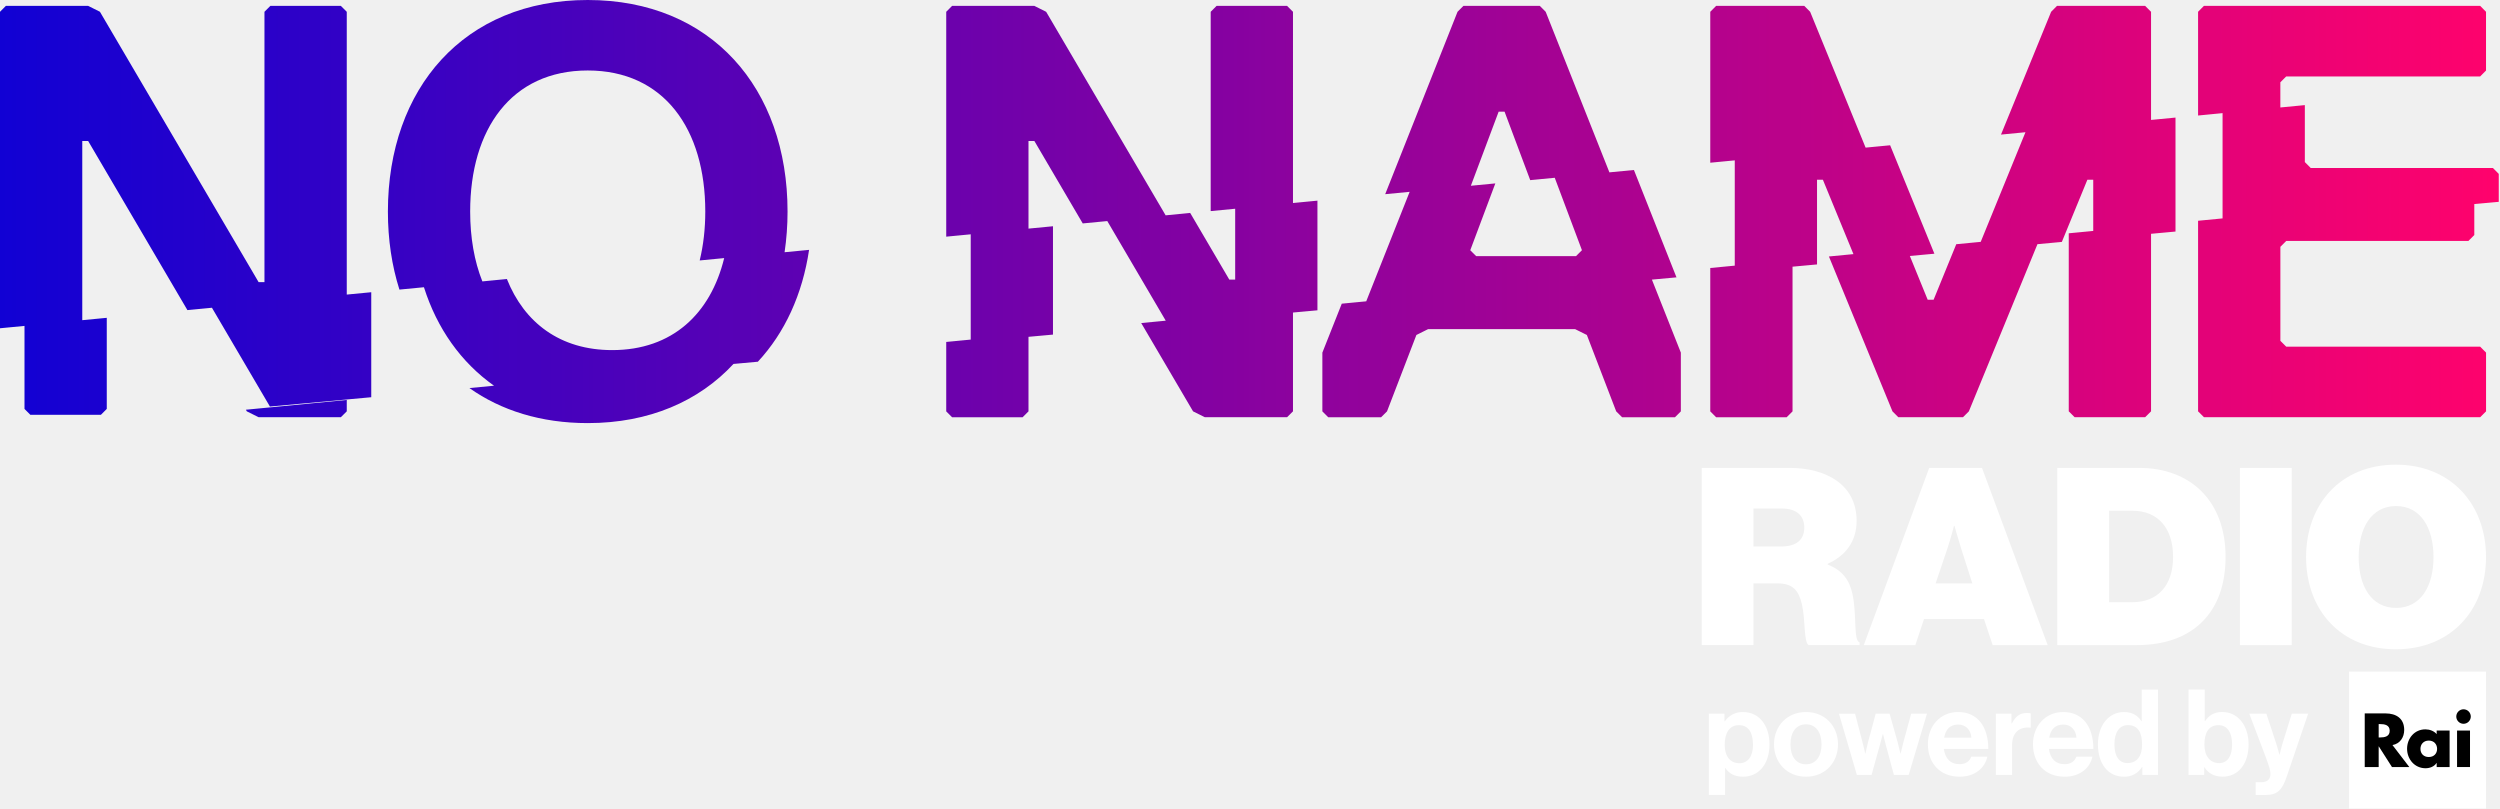
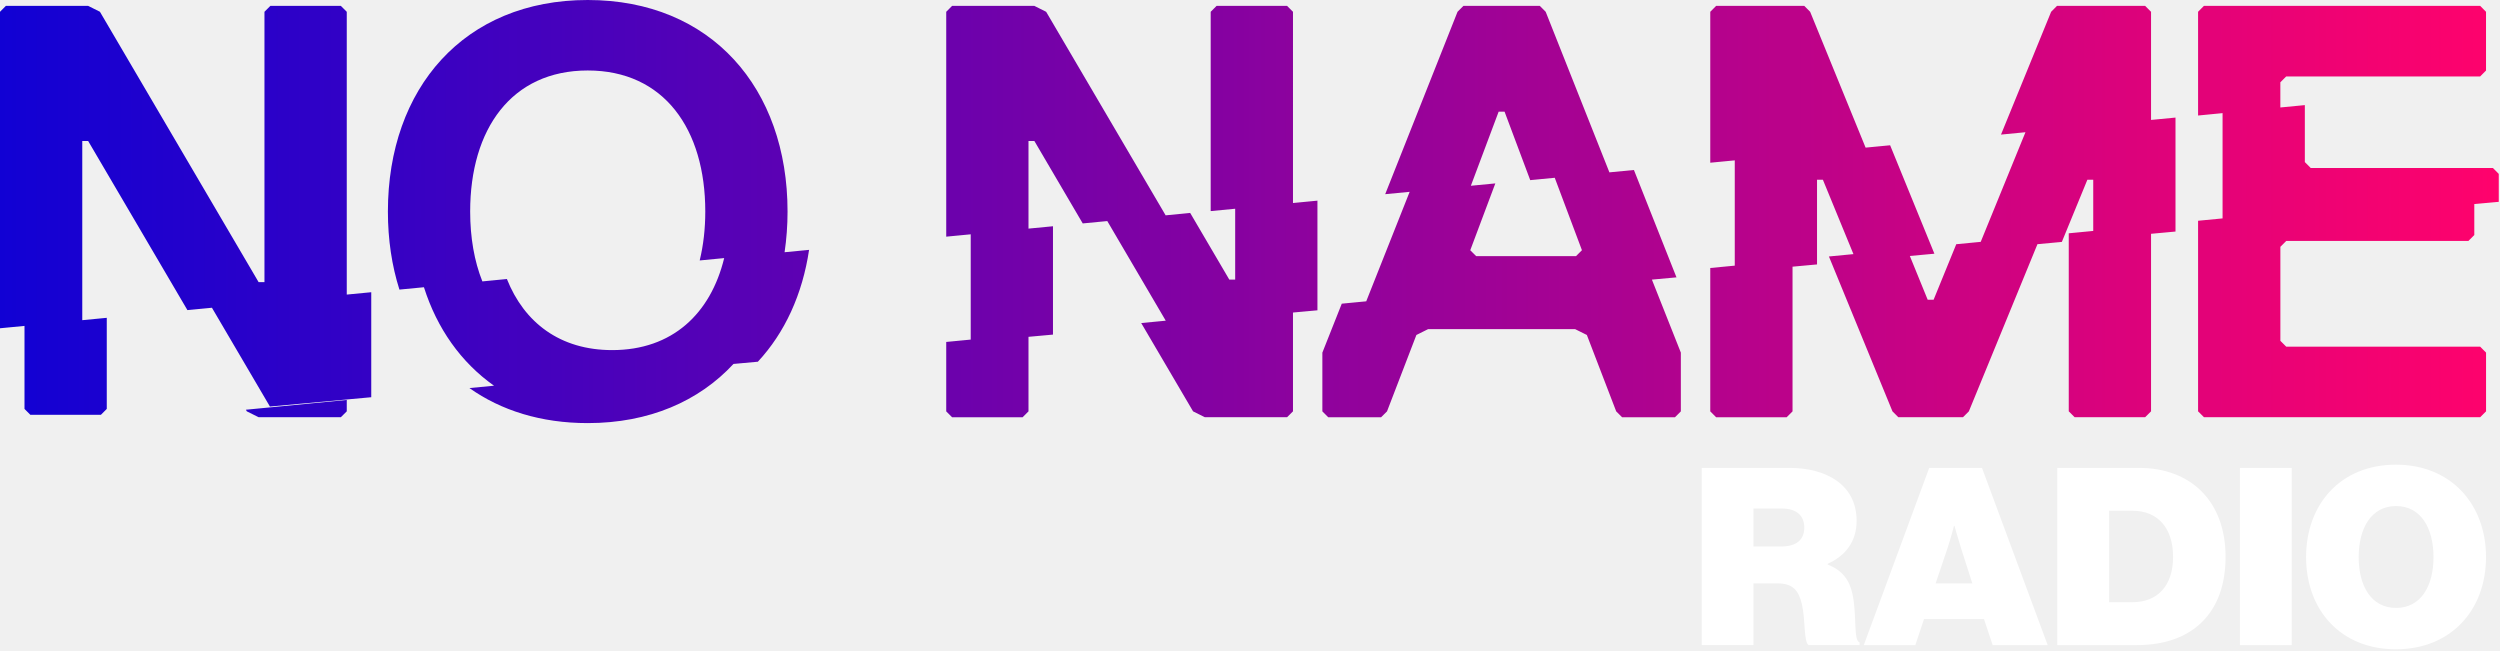
- <svg xmlns="http://www.w3.org/2000/svg" width="773" height="250" viewBox="0 0 773 250" fill="none">
+ <svg xmlns="http://www.w3.org/2000/svg" width="773" height="201" viewBox="0 0 773 201" fill="none">
  <path d="M243.51 65.396C243.51 27.25 219.885 0 181.719 0C143.563 0 119.938 27.25 119.938 65.417C119.938 74.084 121.167 82.188 123.5 89.542L131.083 88.813C135.135 101.573 142.541 112.053 152.75 119.261L145.146 119.99C154.927 126.917 167.281 130.823 181.719 130.823C200.729 130.823 216.115 124.042 226.792 112.531L234.334 111.843C242.667 102.885 248.115 91.031 250.167 77.26L242.594 77.989C243.188 73.947 243.511 69.76 243.511 65.406L243.51 65.396ZM181.719 21.792C205.344 21.792 218.073 39.959 218.073 65.396C218.073 70.813 217.479 75.886 216.344 80.531L223.917 79.802C219.719 97 207.875 108.25 189.292 108.25C173.157 108.25 162.104 99.76 156.73 86.271L149.147 87.011C146.657 80.761 145.376 73.459 145.376 65.396C145.376 39.959 158.095 21.792 181.73 21.792H181.719ZM107.219 3.646L105.396 1.823H83.594L81.771 3.646V87.229H79.959L30.896 3.635L27.25 1.813H1.823L0 3.646V101.5L7.573 100.771V126.438L9.386 128.261H31.199L33.012 126.438V98.271L25.438 99V43.604H27.261L57.949 95.885L65.532 95.156L83.459 125.698L114.792 122.823V90.354L107.219 91.083V3.646ZM399.792 3.646L397.969 1.823H376.167L374.344 3.646V65.271L381.917 64.542V86.459H380.105L368 65.833L360.417 66.583L323.469 3.646L319.823 1.823H294.385L292.573 3.646V73.177L300.146 72.448V105L292.573 105.729V127.198L294.385 129.01H316.197L318.009 127.198V104.146L325.582 103.458V69.958L318.009 70.687V43.604H319.832L334.78 69.083L342.374 68.354L360.447 99.156L352.864 99.885L368.895 127.187L372.53 129H397.968L399.791 127.187V96.635L407.353 95.947V62.042L399.791 62.771L399.792 3.646ZM665.104 3.646L663.281 1.823H636.021L634.209 3.646L618.709 41.615L626.271 40.886L612.438 74.782L604.876 75.511L597.866 92.688H596.043L590.522 79.146L598.116 78.448L584.428 44.917L576.845 45.646L559.699 3.646L557.887 1.823H530.627L528.815 3.646V50.313L536.388 49.584V82.136L528.815 82.865V127.198L530.627 129.01H552.44L554.252 127.198V82.458L561.825 81.76V55.573H563.637L573.085 78.573L565.502 79.302L585.148 127.187L586.96 128.999H606.96L608.772 127.187L629.979 75.5L637.521 74.802L645.417 55.573H647.229V71.406L639.656 72.135V127.187L641.479 128.999H663.281L665.104 127.187V72.292L672.666 71.594V36.354L665.104 37.083V3.646ZM518.365 85.75L505.209 52.562L497.626 53.291L477.927 3.646L476.115 1.823H452.49L450.667 3.646L428.302 60.042L435.865 59.313L422.438 93.167L414.876 93.896L408.876 109.031V127.198L410.688 129.01H427.042L428.865 127.198L437.948 103.573L441.583 101.761H487.01L490.656 103.573L499.729 127.198L501.552 129.01H517.906L519.718 127.198V109.031L510.77 86.458L518.374 85.76L518.365 85.75ZM465.208 34.521L473.146 55.698L480.729 54.969L489.135 77.365L487.312 79.188H456.427L454.604 77.376L462.354 56.709L454.791 57.438L463.385 34.521H465.208ZM706.896 74.5H763.229L765.052 72.677V63.094L772.614 62.406V53.76L770.801 51.937H714.468L712.656 50.114V32.5L705.083 33.229V25.448L706.895 23.635H766.864L768.677 21.812V3.646L766.875 1.813H681.458L679.646 3.636V35.719L687.219 34.979V67.531L679.646 68.26V127.187L681.469 129H766.875L768.688 127.187V109.02L766.875 107.197H706.906L705.093 105.385V76.313L706.906 74.501L706.896 74.5ZM76.323 127.188L79.958 129H105.396L107.219 127.187V123.666L76.031 126.687L76.323 127.188Z" fill="url(#paint0_linear_1_2)" />
  <path d="M526.167 144.677H553.375C564.552 144.677 574.063 149.812 574.063 161C574.063 167.281 570.844 171.729 565.105 174.333V174.562C569.543 176.25 571.845 179.302 572.761 183.593C574.219 190.187 573.001 198.072 574.99 198.614V199.458H559.198C557.667 198.385 558.292 191.646 557.125 186.739C556.125 182.52 554.292 180.385 549.625 180.385H542.177V199.458H526.167V144.666V144.677ZM542.177 168.969H550.76C555.354 168.969 557.885 166.969 557.885 163.136C557.885 159.542 555.593 157.24 550.989 157.24H542.177V168.969Z" fill="white" />
  <path d="M596.51 144.677H612.833L633.145 199.469H616.124L613.447 191.417H594.905L592.218 199.469H576.28L596.51 144.677ZM598.5 180.385H609.844L606.406 169.656C605.552 166.969 604.323 162.604 604.323 162.604H604.177C604.177 162.604 603.031 166.979 602.115 169.656L598.5 180.385Z" fill="white" />
  <path d="M636.115 144.677H661.407C677.188 144.677 688.147 154.781 688.147 172.187C688.147 189.656 677.73 199.468 660.709 199.468H636.105V144.676L636.115 144.677ZM659.417 186.198C666.771 186.198 671.917 181.458 671.917 172.177C671.917 163.146 667.073 157.927 659.417 157.927H652.136V186.198H659.417Z" fill="white" />
  <path d="M708.604 144.677H692.583V199.469H708.604V144.677Z" fill="white" />
  <path d="M713.042 172.26C713.042 155.854 723.771 143.677 740.792 143.677C757.802 143.677 768.677 155.865 768.677 172.26C768.677 188.655 757.802 200.76 740.792 200.76C723.771 200.76 713.042 188.656 713.042 172.26ZM752.438 172.26C752.438 163.302 748.532 156.468 740.876 156.468C733.209 156.468 729.303 163.291 729.303 172.26C729.303 181.218 733.209 187.968 740.865 187.968C748.531 187.969 752.438 181.229 752.438 172.26Z" fill="white" />
-   <path d="M528.375 220.667H533.208V223.032H533.312C534.572 221.196 536.669 220.116 538.895 220.157C543.916 220.157 547.124 224.251 547.124 230.157C547.124 236.282 543.791 240.157 538.936 240.157C536.269 240.157 534.54 239.095 533.478 237.459H533.395V245.803H528.374L528.375 220.667ZM542.021 230.302C542.021 226.719 540.771 224.219 537.677 224.219C534.542 224.219 533.281 226.907 533.281 230.302C533.281 233.74 534.875 235.99 537.864 235.99C540.406 235.99 542.031 233.886 542.031 230.302H542.021Z" fill="white" />
-   <path d="M548.521 230.156C548.521 224.51 552.542 220.156 558.417 220.156C564.292 220.156 568.313 224.51 568.313 230.156C568.313 235.802 564.303 240.156 558.417 240.156C552.552 240.156 548.521 235.802 548.521 230.156ZM563.208 230.156C563.208 226.458 561.479 223.958 558.416 223.958C555.312 223.958 553.614 226.468 553.614 230.156C553.614 233.844 555.312 236.323 558.406 236.323C561.479 236.323 563.218 233.844 563.218 230.156H563.208Z" fill="white" />
-   <path d="M568.604 220.677H573.594L575.875 229.458C576.292 231.01 576.719 233 576.719 233H576.802C576.802 233 577.208 230.969 577.614 229.417L579.968 220.667H584.26L586.729 229.417C587.146 231 587.614 233 587.614 233H587.697C587.697 233 588.135 231.01 588.541 229.458L590.937 220.666H595.822L590.166 239.604H585.593L583.083 230.302C582.666 228.781 582.239 227.01 582.239 227.01H582.156L581.271 230.302L578.688 239.604H574.146L568.604 220.666V220.677Z" fill="white" />
-   <path d="M596.104 230.125C596.104 224.5 599.906 220.156 605.448 220.156C611.531 220.156 614.781 224.802 614.781 231.562H601.041C601.416 234.479 603.031 236.281 605.885 236.281C607.833 236.281 608.979 235.396 609.531 233.958H614.479C613.781 237.323 610.791 240.156 605.917 240.156C599.646 240.156 596.104 235.771 596.104 230.125ZM601.125 228.094H609.552C609.396 225.698 607.812 224.032 605.521 224.032C602.865 224.031 601.573 225.615 601.125 228.094Z" fill="white" />
-   <path d="M621.958 223.698H622.062C623.208 221.552 624.5 220.448 626.708 220.448C627.26 220.448 627.593 220.49 627.896 220.594V224.99H627.781C624.489 224.657 622.135 226.386 622.135 230.375V239.604H617.114V220.666H621.947V223.697L621.958 223.698Z" fill="white" />
-   <path d="M628.594 230.115C628.594 224.511 632.396 220.157 637.938 220.157C644.021 220.157 647.271 224.803 647.271 231.563H633.531C633.906 234.48 635.521 236.282 638.375 236.282C640.323 236.282 641.469 235.397 642.021 233.959H646.969C646.271 237.324 643.281 240.157 638.407 240.157C632.136 240.157 628.595 235.772 628.595 230.126L628.594 230.115ZM633.615 228.094H642.042C641.886 225.698 640.302 224.032 638.021 224.032C635.354 224.031 634.062 225.615 633.615 228.094Z" fill="white" />
-   <path d="M648.677 230.156C648.677 224.25 652.042 220.156 656.76 220.156C659.416 220.156 661.083 221.375 662.114 222.969H662.229V213.219H667.25V239.615H662.417V237.136H662.334C661.142 239.095 658.98 240.252 656.688 240.157C651.927 240.156 648.677 236.281 648.677 230.156ZM662.333 230.26C662.333 226.645 661.156 224.208 657.948 224.208C655.177 224.208 653.781 226.645 653.781 230.145C653.781 233.801 655.208 235.937 657.791 235.937C660.781 235.948 662.333 233.74 662.333 230.26Z" fill="white" />
-   <path d="M681.604 237.24H681.531V239.605H676.687V213.209H681.708V222.959H681.823C682.865 221.365 684.479 220.147 687.104 220.147C691.864 220.147 695.26 224.241 695.26 230.147C695.26 236.272 692.01 240.147 687.239 240.147C684.593 240.157 682.708 239.012 681.614 237.241L681.604 237.24ZM690.167 230.156C690.167 226.656 688.771 224.218 685.959 224.218C682.792 224.218 681.605 226.76 681.605 230.27C681.605 233.739 683.345 235.958 686.147 235.958C688.729 235.958 690.167 233.802 690.167 230.156Z" fill="white" />
-   <path d="M697.437 241.854H699.208C701.198 241.854 702.02 240.812 702.02 239.271C702.02 238.229 701.645 237.021 700.582 234.136L695.478 220.667H700.759L703.571 229.198C704.165 230.927 704.79 233.333 704.79 233.333H704.863C704.863 233.333 705.384 230.937 705.967 229.198L708.623 220.667H713.685L707.07 240.084C705.632 244.292 704.237 245.813 700.403 245.813H697.445V241.855L697.437 241.854Z" fill="white" />
-   <path d="M768.667 207.656H726.323V250H768.667V207.656Z" fill="white" />
-   <path d="M761.725 219.311C760.493 219.311 759.481 220.323 759.481 221.554C759.481 222.785 760.493 223.797 761.725 223.797C762.957 223.797 763.968 222.785 763.968 221.554C763.968 220.323 762.957 219.311 761.725 219.311Z" fill="black" />
-   <path d="M763.726 225.887H759.723V237.169H763.726V225.887Z" fill="black" />
-   <path d="M739.752 230.374C742.105 229.956 743.38 227.976 743.38 225.689C743.38 222.148 740.895 220.587 737.619 220.587H731.174V237.169H735.485V230.791H735.529L739.597 237.169H744.963L739.752 230.374ZM735.903 228.02H735.486V223.885H735.903C737.31 223.885 738.894 224.149 738.894 225.952C738.894 227.756 737.31 228.02 735.903 228.02Z" fill="black" />
-   <path d="M753.417 225.887V226.987C752.581 225.997 751.218 225.514 749.92 225.514C746.577 225.514 744.268 228.285 744.268 231.518C744.268 234.751 746.621 237.543 749.964 237.543C751.283 237.543 752.669 237.037 753.373 235.916H753.417V237.169H757.419V225.887H753.417ZM750.976 234.068C749.349 234.068 748.403 232.968 748.403 231.539C748.403 230.153 749.349 228.988 750.976 228.988C752.603 228.988 753.549 230.153 753.549 231.539C753.549 232.968 752.603 234.068 750.976 234.068Z" fill="black" />
  <defs>
-     <linearGradient id="paint0_linear_1_2" x1="0" y1="125" x2="772.614" y2="125" gradientUnits="userSpaceOnUse">
+     <linearGradient id="paint0_linear_1_2" x1="0" y1="100.38" x2="772.614" y2="100.38" gradientUnits="userSpaceOnUse">
      <stop stop-color="#1101D4" />
      <stop offset="1" stop-color="#FF026C" />
    </linearGradient>
  </defs>
</svg>
